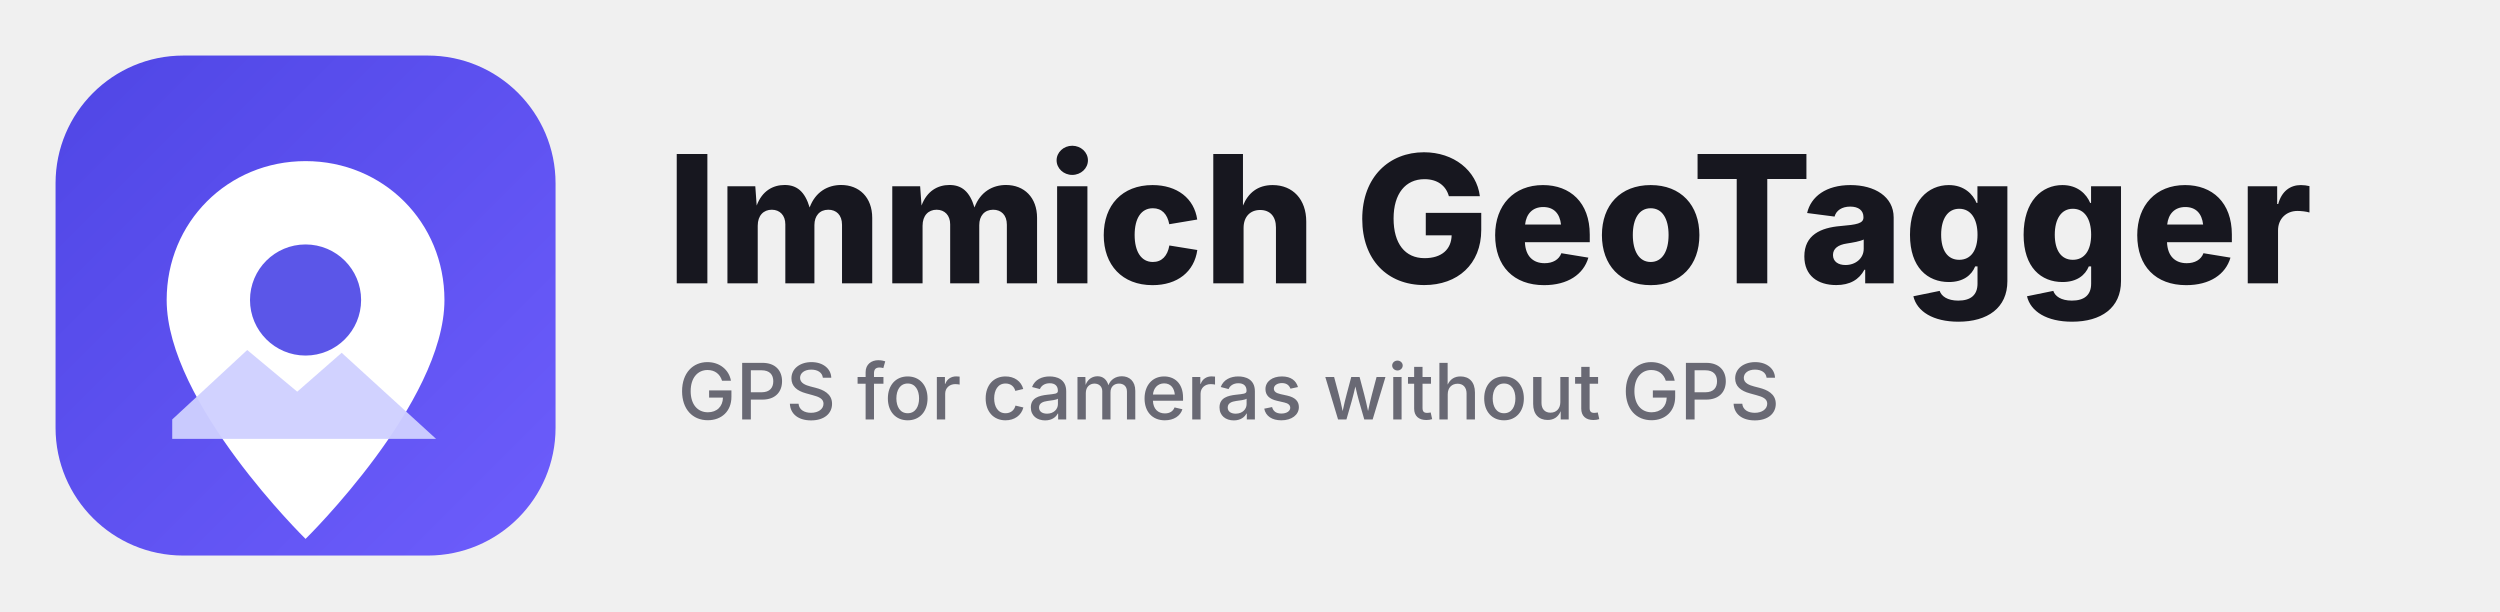
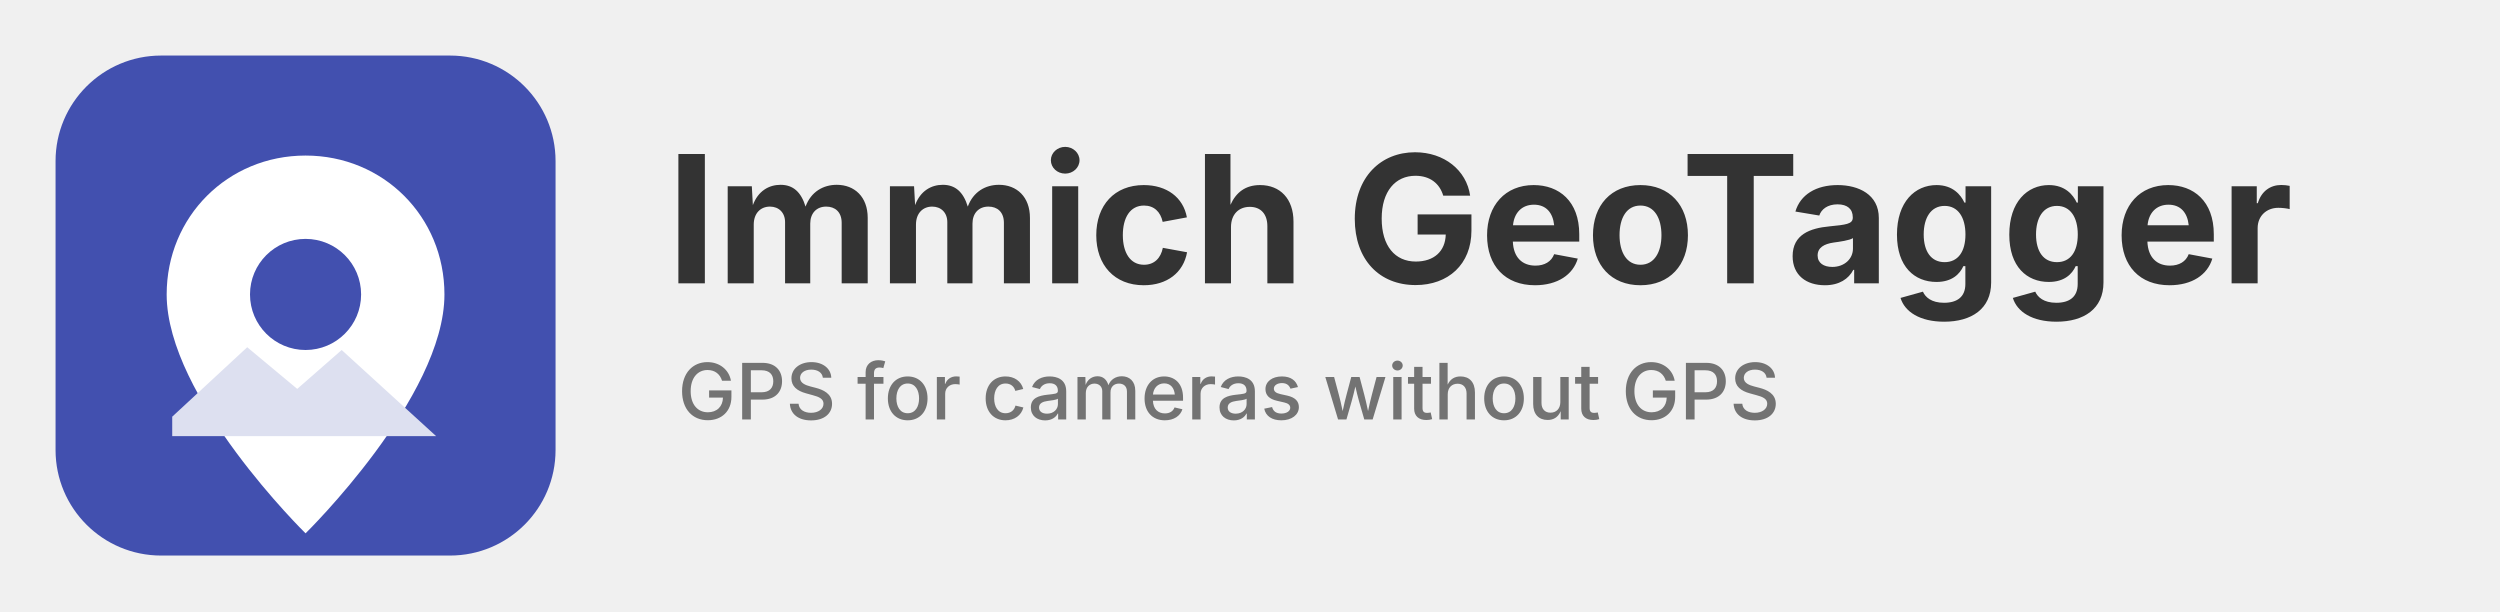
<svg xmlns="http://www.w3.org/2000/svg" width="900" height="220" viewBox="0 0 900 220" role="img" aria-labelledby="title desc">
-   <defs>
-     <linearGradient id="g" x1="0" y1="0" x2="1" y2="1">
-       <stop offset="0" stop-color="#4f46e5" />
-       <stop offset="1" stop-color="#6d5dfc" />
-     </linearGradient>
-   </defs>
-   <rect x="20" y="20" width="180" height="180" rx="46" fill="url(#g)" />
-   <path d="M110 58c-28 0-50 22-50 50 0 37 50 86 50 86s50-49 50-86c0-28-22-50-50-50z" fill="#fff" />
-   <circle cx="110" cy="108" r="20" fill="#5b56e8" />
-   <path d="M62 151l27-25 18 15 16-14 34 31H62z" fill="#cfd0ff" opacity=".95" />
-   <text x="240" y="102" font-family="Inter,Segoe UI,Arial,sans-serif" font-size="64" font-weight="800" fill="#17171f">Immich GeoTagger</text>
-   <text x="244" y="151" font-family="Inter,Segoe UI,Arial,sans-serif" font-size="28" font-weight="500" fill="#696974">GPS for cameras without GPS</text>
+   <rect x="20" y="20" width="180" height="180" rx="38" fill="#4250AF" />
+   <path d="M110 56c-28 0-50 22-50 50 0 37 50 86 50 86s50-49 50-86c0-28-22-50-50-50z" fill="#FFFFFF" />
+   <circle cx="110" cy="106" r="20" fill="#4250AF" />
+   <path d="M62 150l27-25 18 15 16-14 34 31H62z" fill="#DDE0F0" />
+   <text x="240" y="102" font-family="Inter,Segoe UI,Arial,sans-serif" font-size="64" font-weight="700" fill="#333333">Immich GeoTagger</text>
+   <text x="244" y="151" font-family="Inter,Segoe UI,Arial,sans-serif" font-size="28" font-weight="500" fill="#737373">GPS for cameras without GPS</text>
</svg>
